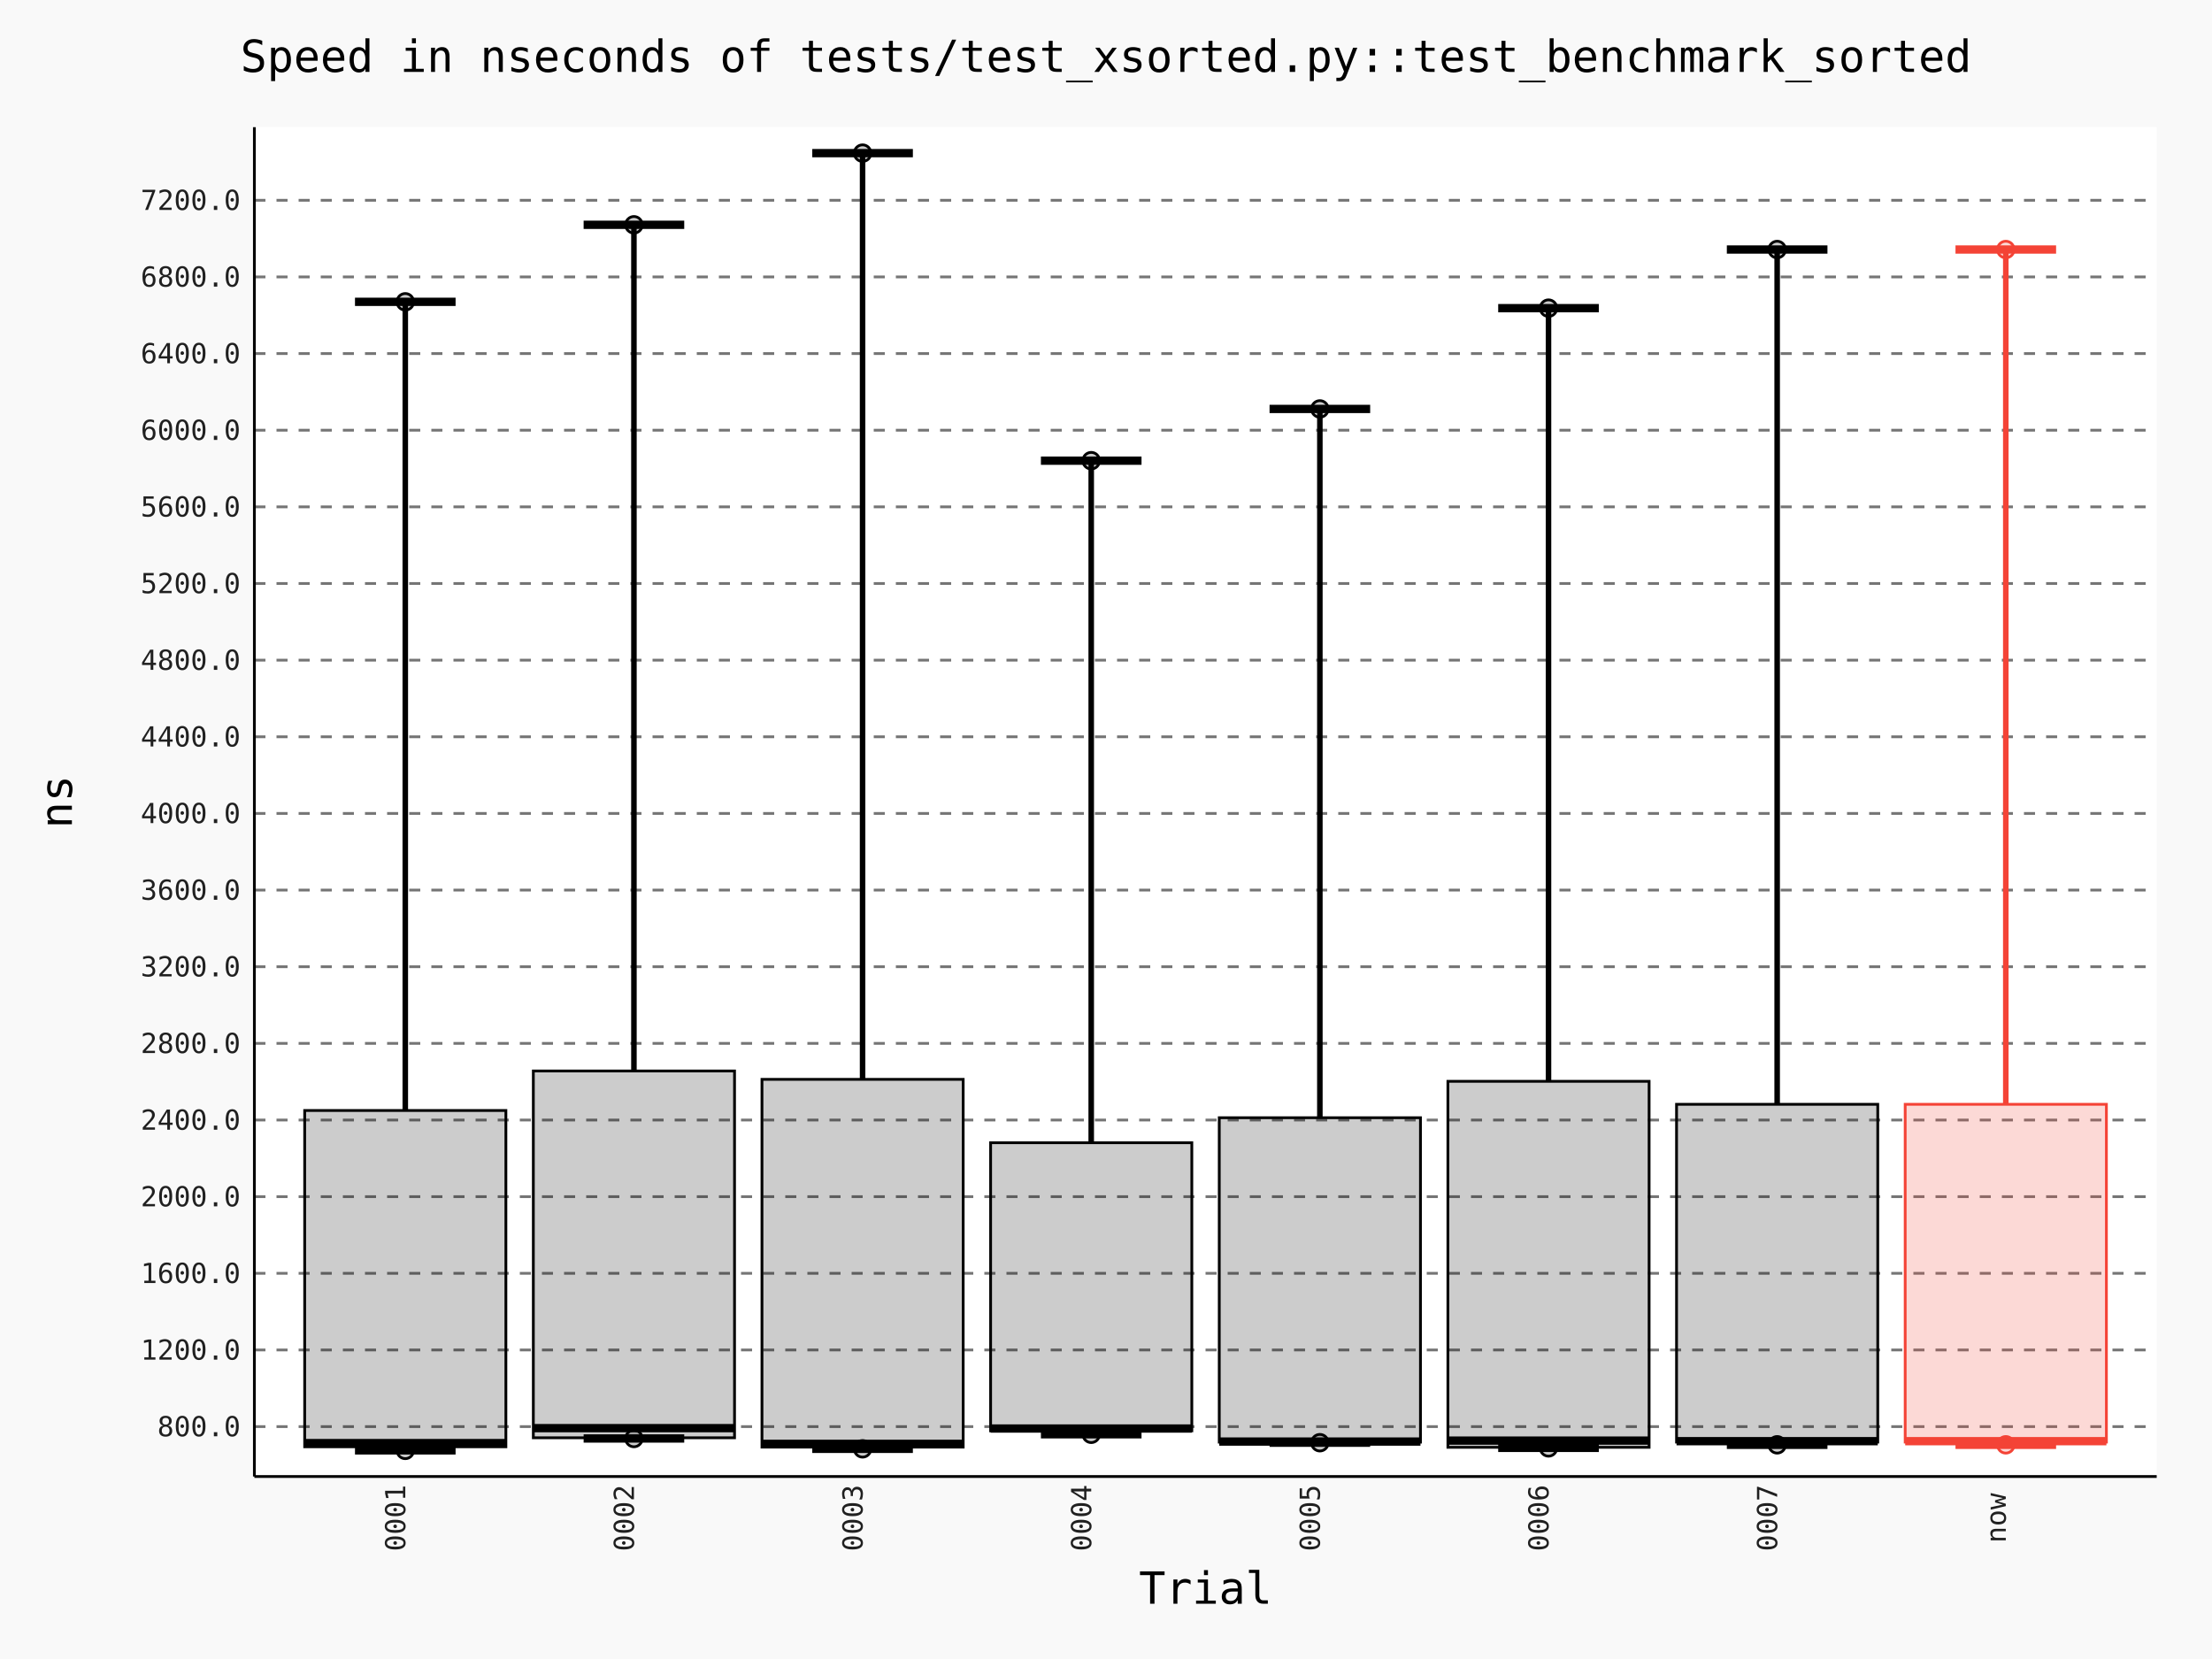
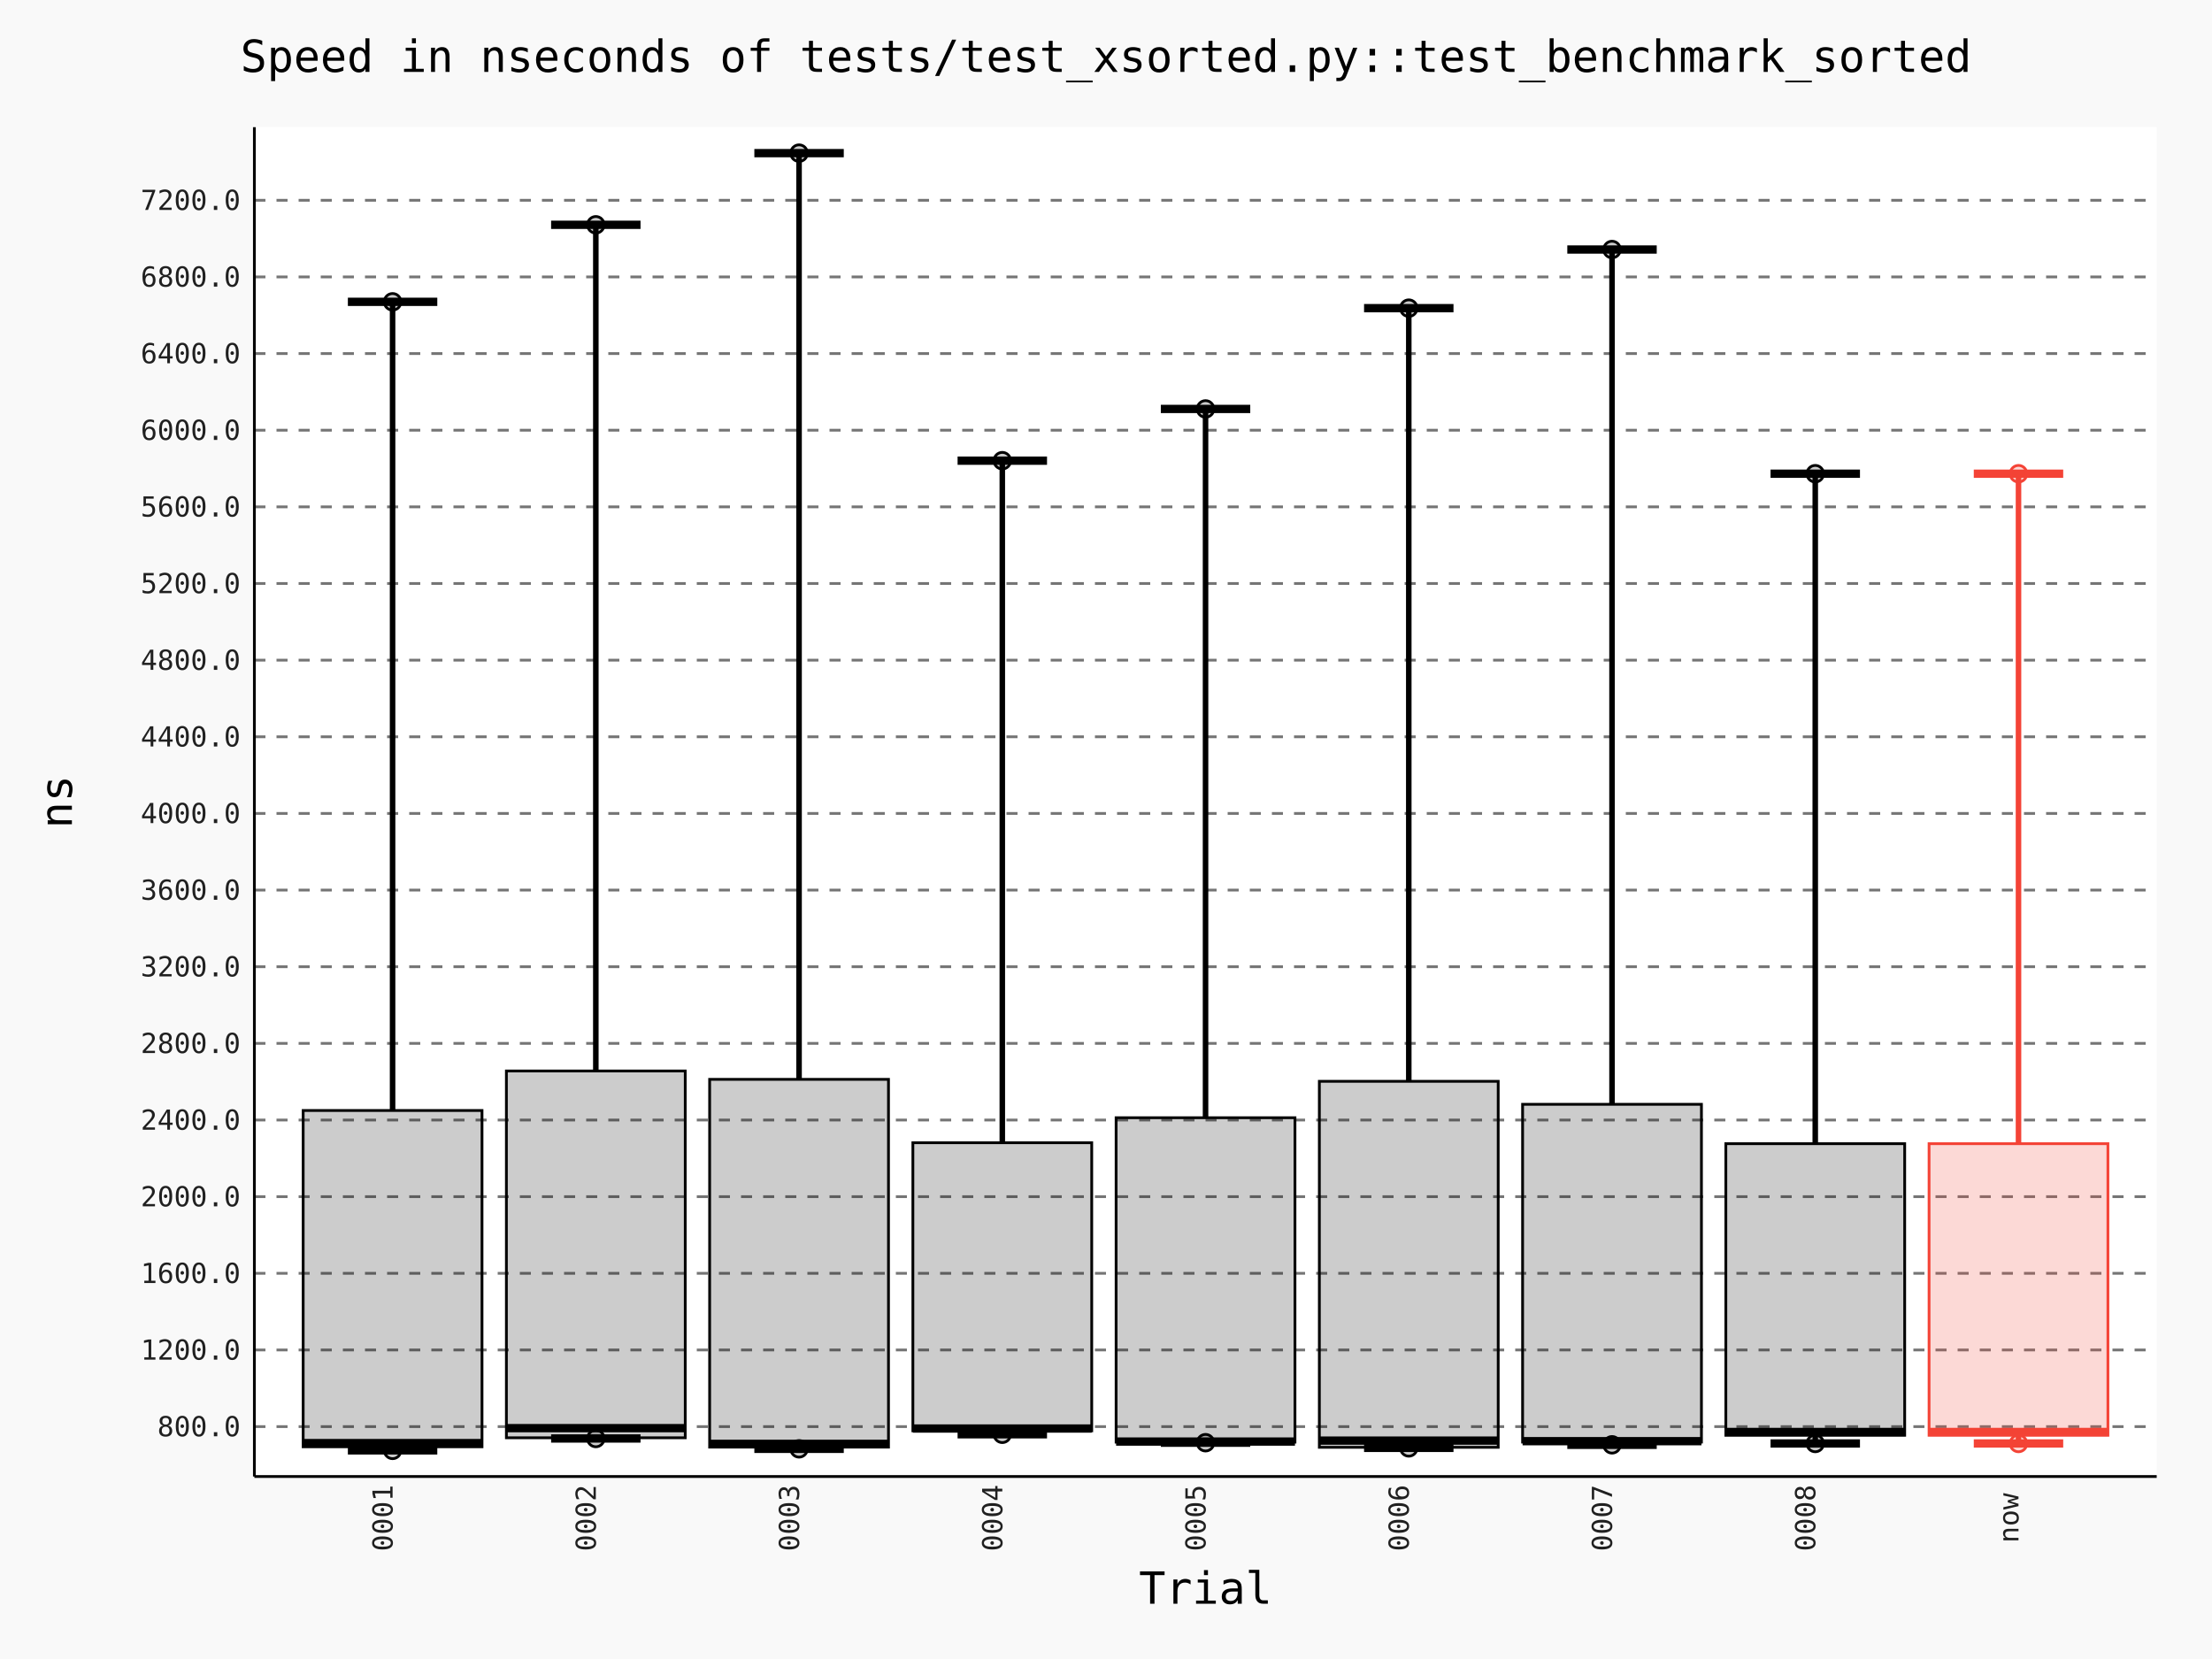
- <svg xmlns="http://www.w3.org/2000/svg" class="pygal-chart" id="chart-c3d55cd4-d4e1-48e4-9b7b-6a341c2b4072" viewBox="0 0 800 600">
+ <svg xmlns="http://www.w3.org/2000/svg" class="pygal-chart" id="chart-96f6ec8e-c496-42df-b76e-99b26ea7a4f0" viewBox="0 0 800 600">
  <defs>
-     <style type="text/css">#chart-c3d55cd4-d4e1-48e4-9b7b-6a341c2b4072{-webkit-user-select:none;-webkit-font-smoothing:antialiased;font-family:Consolas,"Deja Vu Sans Mono","Bitstream Vera Sans Mono","Courier New",monospace}#chart-c3d55cd4-d4e1-48e4-9b7b-6a341c2b4072 .title{font-family:Consolas,"Deja Vu Sans Mono","Bitstream Vera Sans Mono","Courier New",monospace;font-size:16px}#chart-c3d55cd4-d4e1-48e4-9b7b-6a341c2b4072 .legends .legend text{font-family:Consolas,"Deja Vu Sans Mono","Bitstream Vera Sans Mono","Courier New",monospace;font-size:14px}#chart-c3d55cd4-d4e1-48e4-9b7b-6a341c2b4072 .axis text{font-family:Consolas,"Deja Vu Sans Mono","Bitstream Vera Sans Mono","Courier New",monospace;font-size:10px}#chart-c3d55cd4-d4e1-48e4-9b7b-6a341c2b4072 .axis text.major{font-family:Consolas,"Deja Vu Sans Mono","Bitstream Vera Sans Mono","Courier New",monospace;font-size:10px}#chart-c3d55cd4-d4e1-48e4-9b7b-6a341c2b4072 .series text{font-family:Consolas,"Deja Vu Sans Mono","Bitstream Vera Sans Mono","Courier New",monospace;font-size:8px}#chart-c3d55cd4-d4e1-48e4-9b7b-6a341c2b4072 .tooltip{font-family:Consolas,"Deja Vu Sans Mono","Bitstream Vera Sans Mono","Courier New",monospace;font-size:14px}#chart-c3d55cd4-d4e1-48e4-9b7b-6a341c2b4072 text.no_data{font-family:Consolas,"Deja Vu Sans Mono","Bitstream Vera Sans Mono","Courier New",monospace;font-size:64px}
- #chart-c3d55cd4-d4e1-48e4-9b7b-6a341c2b4072{background-color:rgba(249,249,249,1)}#chart-c3d55cd4-d4e1-48e4-9b7b-6a341c2b4072 path,#chart-c3d55cd4-d4e1-48e4-9b7b-6a341c2b4072 line,#chart-c3d55cd4-d4e1-48e4-9b7b-6a341c2b4072 rect,#chart-c3d55cd4-d4e1-48e4-9b7b-6a341c2b4072 circle{-webkit-transition:150ms;-moz-transition:150ms;transition:150ms}#chart-c3d55cd4-d4e1-48e4-9b7b-6a341c2b4072 .graph &gt; .background{fill:rgba(249,249,249,1)}#chart-c3d55cd4-d4e1-48e4-9b7b-6a341c2b4072 .plot &gt; .background{fill:rgba(255,255,255,1)}#chart-c3d55cd4-d4e1-48e4-9b7b-6a341c2b4072 .graph{fill:rgba(0,0,0,.87)}#chart-c3d55cd4-d4e1-48e4-9b7b-6a341c2b4072 text.no_data{fill:rgba(0,0,0,1)}#chart-c3d55cd4-d4e1-48e4-9b7b-6a341c2b4072 .title{fill:rgba(0,0,0,1)}#chart-c3d55cd4-d4e1-48e4-9b7b-6a341c2b4072 .legends .legend text{fill:rgba(0,0,0,.87)}#chart-c3d55cd4-d4e1-48e4-9b7b-6a341c2b4072 .legends .legend:hover text{fill:rgba(0,0,0,1)}#chart-c3d55cd4-d4e1-48e4-9b7b-6a341c2b4072 .axis .line{stroke:rgba(0,0,0,1)}#chart-c3d55cd4-d4e1-48e4-9b7b-6a341c2b4072 .axis .guide.line{stroke:rgba(0,0,0,.54)}#chart-c3d55cd4-d4e1-48e4-9b7b-6a341c2b4072 .axis .major.line{stroke:rgba(0,0,0,.87)}#chart-c3d55cd4-d4e1-48e4-9b7b-6a341c2b4072 .axis text.major{fill:rgba(0,0,0,1)}#chart-c3d55cd4-d4e1-48e4-9b7b-6a341c2b4072 .axis.y .guides:hover .guide.line,#chart-c3d55cd4-d4e1-48e4-9b7b-6a341c2b4072 .line-graph .axis.x .guides:hover .guide.line,#chart-c3d55cd4-d4e1-48e4-9b7b-6a341c2b4072 .stackedline-graph .axis.x .guides:hover .guide.line,#chart-c3d55cd4-d4e1-48e4-9b7b-6a341c2b4072 .xy-graph .axis.x .guides:hover .guide.line{stroke:rgba(0,0,0,1)}#chart-c3d55cd4-d4e1-48e4-9b7b-6a341c2b4072 .axis .guides:hover text{fill:rgba(0,0,0,1)}#chart-c3d55cd4-d4e1-48e4-9b7b-6a341c2b4072 .reactive{fill-opacity:.7}#chart-c3d55cd4-d4e1-48e4-9b7b-6a341c2b4072 .reactive.active,#chart-c3d55cd4-d4e1-48e4-9b7b-6a341c2b4072 .active .reactive{fill-opacity:.8;stroke-width:4}#chart-c3d55cd4-d4e1-48e4-9b7b-6a341c2b4072 .series text{fill:rgba(0,0,0,1)}#chart-c3d55cd4-d4e1-48e4-9b7b-6a341c2b4072 .tooltip rect{fill:rgba(255,255,255,1);stroke:rgba(0,0,0,1);-webkit-transition:opacity 150ms;-moz-transition:opacity 150ms;transition:opacity 150ms}#chart-c3d55cd4-d4e1-48e4-9b7b-6a341c2b4072 .tooltip .label{fill:rgba(0,0,0,.87)}#chart-c3d55cd4-d4e1-48e4-9b7b-6a341c2b4072 .tooltip .label{fill:rgba(0,0,0,.87)}#chart-c3d55cd4-d4e1-48e4-9b7b-6a341c2b4072 .tooltip .legend{font-size:.8em;fill:rgba(0,0,0,.54)}#chart-c3d55cd4-d4e1-48e4-9b7b-6a341c2b4072 .tooltip .x_label{font-size:.6em;fill:rgba(0,0,0,1)}#chart-c3d55cd4-d4e1-48e4-9b7b-6a341c2b4072 .tooltip .value{font-size:1.5em}#chart-c3d55cd4-d4e1-48e4-9b7b-6a341c2b4072 .map-element{fill:rgba(0,0,0,.87);stroke:rgba(0,0,0,.54) !important;opacity:.9;stroke-width:3;-webkit-transition:opacity 150ms;-moz-transition:opacity 150ms;transition:opacity 150ms}#chart-c3d55cd4-d4e1-48e4-9b7b-6a341c2b4072 .map-element:hover{opacity:1;stroke-width:10}#chart-c3d55cd4-d4e1-48e4-9b7b-6a341c2b4072 .color-0,#chart-c3d55cd4-d4e1-48e4-9b7b-6a341c2b4072 .color-0 a:visited{stroke:#000000;fill:#000000}#chart-c3d55cd4-d4e1-48e4-9b7b-6a341c2b4072 .color-1,#chart-c3d55cd4-d4e1-48e4-9b7b-6a341c2b4072 .color-1 a:visited{stroke:#000000;fill:#000000}#chart-c3d55cd4-d4e1-48e4-9b7b-6a341c2b4072 .color-2,#chart-c3d55cd4-d4e1-48e4-9b7b-6a341c2b4072 .color-2 a:visited{stroke:#000000;fill:#000000}#chart-c3d55cd4-d4e1-48e4-9b7b-6a341c2b4072 .color-3,#chart-c3d55cd4-d4e1-48e4-9b7b-6a341c2b4072 .color-3 a:visited{stroke:#000000;fill:#000000}#chart-c3d55cd4-d4e1-48e4-9b7b-6a341c2b4072 .color-4,#chart-c3d55cd4-d4e1-48e4-9b7b-6a341c2b4072 .color-4 a:visited{stroke:#000000;fill:#000000}#chart-c3d55cd4-d4e1-48e4-9b7b-6a341c2b4072 .color-5,#chart-c3d55cd4-d4e1-48e4-9b7b-6a341c2b4072 .color-5 a:visited{stroke:#000000;fill:#000000}#chart-c3d55cd4-d4e1-48e4-9b7b-6a341c2b4072 .color-6,#chart-c3d55cd4-d4e1-48e4-9b7b-6a341c2b4072 .color-6 a:visited{stroke:#000000;fill:#000000}#chart-c3d55cd4-d4e1-48e4-9b7b-6a341c2b4072 .color-7,#chart-c3d55cd4-d4e1-48e4-9b7b-6a341c2b4072 .color-7 a:visited{stroke:#F44336;fill:#F44336}#chart-c3d55cd4-d4e1-48e4-9b7b-6a341c2b4072 .text-overlay .color-0 text{fill:white}#chart-c3d55cd4-d4e1-48e4-9b7b-6a341c2b4072 .text-overlay .color-1 text{fill:white}#chart-c3d55cd4-d4e1-48e4-9b7b-6a341c2b4072 .text-overlay .color-2 text{fill:white}#chart-c3d55cd4-d4e1-48e4-9b7b-6a341c2b4072 .text-overlay .color-3 text{fill:white}#chart-c3d55cd4-d4e1-48e4-9b7b-6a341c2b4072 .text-overlay .color-4 text{fill:white}#chart-c3d55cd4-d4e1-48e4-9b7b-6a341c2b4072 .text-overlay .color-5 text{fill:white}#chart-c3d55cd4-d4e1-48e4-9b7b-6a341c2b4072 .text-overlay .color-6 text{fill:white}#chart-c3d55cd4-d4e1-48e4-9b7b-6a341c2b4072 .text-overlay .color-7 text{fill:black}
- #chart-c3d55cd4-d4e1-48e4-9b7b-6a341c2b4072 text.no_data{text-anchor:middle}#chart-c3d55cd4-d4e1-48e4-9b7b-6a341c2b4072 .guide.line{fill-opacity:0}#chart-c3d55cd4-d4e1-48e4-9b7b-6a341c2b4072 .centered{text-anchor:middle}#chart-c3d55cd4-d4e1-48e4-9b7b-6a341c2b4072 .title{text-anchor:middle}#chart-c3d55cd4-d4e1-48e4-9b7b-6a341c2b4072 .legends .legend text{fill-opacity:1}#chart-c3d55cd4-d4e1-48e4-9b7b-6a341c2b4072 .axis.x text{text-anchor:middle}#chart-c3d55cd4-d4e1-48e4-9b7b-6a341c2b4072 .axis.x:not(.web) text[transform]{text-anchor:start}#chart-c3d55cd4-d4e1-48e4-9b7b-6a341c2b4072 .axis.y text{text-anchor:end}#chart-c3d55cd4-d4e1-48e4-9b7b-6a341c2b4072 .axis.y2 text{text-anchor:start}#chart-c3d55cd4-d4e1-48e4-9b7b-6a341c2b4072 .axis .guide.line{stroke-dasharray:4,4}#chart-c3d55cd4-d4e1-48e4-9b7b-6a341c2b4072 .axis .major.guide.line{stroke-dasharray:6,6}#chart-c3d55cd4-d4e1-48e4-9b7b-6a341c2b4072 .horizontal .axis.y .guide.line,#chart-c3d55cd4-d4e1-48e4-9b7b-6a341c2b4072 .horizontal .axis.y2 .guide.line,#chart-c3d55cd4-d4e1-48e4-9b7b-6a341c2b4072 .vertical .axis.x .guide.line{opacity:0}#chart-c3d55cd4-d4e1-48e4-9b7b-6a341c2b4072 .horizontal .axis.always_show .guide.line,#chart-c3d55cd4-d4e1-48e4-9b7b-6a341c2b4072 .vertical .axis.always_show .guide.line{opacity:1 !important}#chart-c3d55cd4-d4e1-48e4-9b7b-6a341c2b4072 .axis.y .guides:hover .guide.line,#chart-c3d55cd4-d4e1-48e4-9b7b-6a341c2b4072 .axis.y2 .guides:hover .guide.line,#chart-c3d55cd4-d4e1-48e4-9b7b-6a341c2b4072 .axis.x .guides:hover .guide.line{opacity:1}#chart-c3d55cd4-d4e1-48e4-9b7b-6a341c2b4072 .axis .guides:hover text{opacity:1}#chart-c3d55cd4-d4e1-48e4-9b7b-6a341c2b4072 .nofill{fill:none}#chart-c3d55cd4-d4e1-48e4-9b7b-6a341c2b4072 .subtle-fill{fill-opacity:.2}#chart-c3d55cd4-d4e1-48e4-9b7b-6a341c2b4072 .dot{stroke-width:1px;fill-opacity:1}#chart-c3d55cd4-d4e1-48e4-9b7b-6a341c2b4072 .dot.active{stroke-width:5px}#chart-c3d55cd4-d4e1-48e4-9b7b-6a341c2b4072 .dot.negative{fill:transparent}#chart-c3d55cd4-d4e1-48e4-9b7b-6a341c2b4072 text,#chart-c3d55cd4-d4e1-48e4-9b7b-6a341c2b4072 tspan{stroke:none !important}#chart-c3d55cd4-d4e1-48e4-9b7b-6a341c2b4072 .series text.active{opacity:1}#chart-c3d55cd4-d4e1-48e4-9b7b-6a341c2b4072 .tooltip rect{fill-opacity:.95;stroke-width:.5}#chart-c3d55cd4-d4e1-48e4-9b7b-6a341c2b4072 .tooltip text{fill-opacity:1}
+     <style type="text/css">#chart-96f6ec8e-c496-42df-b76e-99b26ea7a4f0{-webkit-user-select:none;-webkit-font-smoothing:antialiased;font-family:Consolas,"Deja Vu Sans Mono","Bitstream Vera Sans Mono","Courier New",monospace}#chart-96f6ec8e-c496-42df-b76e-99b26ea7a4f0 .title{font-family:Consolas,"Deja Vu Sans Mono","Bitstream Vera Sans Mono","Courier New",monospace;font-size:16px}#chart-96f6ec8e-c496-42df-b76e-99b26ea7a4f0 .legends .legend text{font-family:Consolas,"Deja Vu Sans Mono","Bitstream Vera Sans Mono","Courier New",monospace;font-size:14px}#chart-96f6ec8e-c496-42df-b76e-99b26ea7a4f0 .axis text{font-family:Consolas,"Deja Vu Sans Mono","Bitstream Vera Sans Mono","Courier New",monospace;font-size:10px}#chart-96f6ec8e-c496-42df-b76e-99b26ea7a4f0 .axis text.major{font-family:Consolas,"Deja Vu Sans Mono","Bitstream Vera Sans Mono","Courier New",monospace;font-size:10px}#chart-96f6ec8e-c496-42df-b76e-99b26ea7a4f0 .series text{font-family:Consolas,"Deja Vu Sans Mono","Bitstream Vera Sans Mono","Courier New",monospace;font-size:8px}#chart-96f6ec8e-c496-42df-b76e-99b26ea7a4f0 .tooltip{font-family:Consolas,"Deja Vu Sans Mono","Bitstream Vera Sans Mono","Courier New",monospace;font-size:14px}#chart-96f6ec8e-c496-42df-b76e-99b26ea7a4f0 text.no_data{font-family:Consolas,"Deja Vu Sans Mono","Bitstream Vera Sans Mono","Courier New",monospace;font-size:64px}
+ #chart-96f6ec8e-c496-42df-b76e-99b26ea7a4f0{background-color:rgba(249,249,249,1)}#chart-96f6ec8e-c496-42df-b76e-99b26ea7a4f0 path,#chart-96f6ec8e-c496-42df-b76e-99b26ea7a4f0 line,#chart-96f6ec8e-c496-42df-b76e-99b26ea7a4f0 rect,#chart-96f6ec8e-c496-42df-b76e-99b26ea7a4f0 circle{-webkit-transition:150ms;-moz-transition:150ms;transition:150ms}#chart-96f6ec8e-c496-42df-b76e-99b26ea7a4f0 .graph &gt; .background{fill:rgba(249,249,249,1)}#chart-96f6ec8e-c496-42df-b76e-99b26ea7a4f0 .plot &gt; .background{fill:rgba(255,255,255,1)}#chart-96f6ec8e-c496-42df-b76e-99b26ea7a4f0 .graph{fill:rgba(0,0,0,.87)}#chart-96f6ec8e-c496-42df-b76e-99b26ea7a4f0 text.no_data{fill:rgba(0,0,0,1)}#chart-96f6ec8e-c496-42df-b76e-99b26ea7a4f0 .title{fill:rgba(0,0,0,1)}#chart-96f6ec8e-c496-42df-b76e-99b26ea7a4f0 .legends .legend text{fill:rgba(0,0,0,.87)}#chart-96f6ec8e-c496-42df-b76e-99b26ea7a4f0 .legends .legend:hover text{fill:rgba(0,0,0,1)}#chart-96f6ec8e-c496-42df-b76e-99b26ea7a4f0 .axis .line{stroke:rgba(0,0,0,1)}#chart-96f6ec8e-c496-42df-b76e-99b26ea7a4f0 .axis .guide.line{stroke:rgba(0,0,0,.54)}#chart-96f6ec8e-c496-42df-b76e-99b26ea7a4f0 .axis .major.line{stroke:rgba(0,0,0,.87)}#chart-96f6ec8e-c496-42df-b76e-99b26ea7a4f0 .axis text.major{fill:rgba(0,0,0,1)}#chart-96f6ec8e-c496-42df-b76e-99b26ea7a4f0 .axis.y .guides:hover .guide.line,#chart-96f6ec8e-c496-42df-b76e-99b26ea7a4f0 .line-graph .axis.x .guides:hover .guide.line,#chart-96f6ec8e-c496-42df-b76e-99b26ea7a4f0 .stackedline-graph .axis.x .guides:hover .guide.line,#chart-96f6ec8e-c496-42df-b76e-99b26ea7a4f0 .xy-graph .axis.x .guides:hover .guide.line{stroke:rgba(0,0,0,1)}#chart-96f6ec8e-c496-42df-b76e-99b26ea7a4f0 .axis .guides:hover text{fill:rgba(0,0,0,1)}#chart-96f6ec8e-c496-42df-b76e-99b26ea7a4f0 .reactive{fill-opacity:.7}#chart-96f6ec8e-c496-42df-b76e-99b26ea7a4f0 .reactive.active,#chart-96f6ec8e-c496-42df-b76e-99b26ea7a4f0 .active .reactive{fill-opacity:.8;stroke-width:4}#chart-96f6ec8e-c496-42df-b76e-99b26ea7a4f0 .series text{fill:rgba(0,0,0,1)}#chart-96f6ec8e-c496-42df-b76e-99b26ea7a4f0 .tooltip rect{fill:rgba(255,255,255,1);stroke:rgba(0,0,0,1);-webkit-transition:opacity 150ms;-moz-transition:opacity 150ms;transition:opacity 150ms}#chart-96f6ec8e-c496-42df-b76e-99b26ea7a4f0 .tooltip .label{fill:rgba(0,0,0,.87)}#chart-96f6ec8e-c496-42df-b76e-99b26ea7a4f0 .tooltip .label{fill:rgba(0,0,0,.87)}#chart-96f6ec8e-c496-42df-b76e-99b26ea7a4f0 .tooltip .legend{font-size:.8em;fill:rgba(0,0,0,.54)}#chart-96f6ec8e-c496-42df-b76e-99b26ea7a4f0 .tooltip .x_label{font-size:.6em;fill:rgba(0,0,0,1)}#chart-96f6ec8e-c496-42df-b76e-99b26ea7a4f0 .tooltip .value{font-size:1.5em}#chart-96f6ec8e-c496-42df-b76e-99b26ea7a4f0 .map-element{fill:rgba(0,0,0,.87);stroke:rgba(0,0,0,.54) !important;opacity:.9;stroke-width:3;-webkit-transition:opacity 150ms;-moz-transition:opacity 150ms;transition:opacity 150ms}#chart-96f6ec8e-c496-42df-b76e-99b26ea7a4f0 .map-element:hover{opacity:1;stroke-width:10}#chart-96f6ec8e-c496-42df-b76e-99b26ea7a4f0 .color-0,#chart-96f6ec8e-c496-42df-b76e-99b26ea7a4f0 .color-0 a:visited{stroke:#000000;fill:#000000}#chart-96f6ec8e-c496-42df-b76e-99b26ea7a4f0 .color-1,#chart-96f6ec8e-c496-42df-b76e-99b26ea7a4f0 .color-1 a:visited{stroke:#000000;fill:#000000}#chart-96f6ec8e-c496-42df-b76e-99b26ea7a4f0 .color-2,#chart-96f6ec8e-c496-42df-b76e-99b26ea7a4f0 .color-2 a:visited{stroke:#000000;fill:#000000}#chart-96f6ec8e-c496-42df-b76e-99b26ea7a4f0 .color-3,#chart-96f6ec8e-c496-42df-b76e-99b26ea7a4f0 .color-3 a:visited{stroke:#000000;fill:#000000}#chart-96f6ec8e-c496-42df-b76e-99b26ea7a4f0 .color-4,#chart-96f6ec8e-c496-42df-b76e-99b26ea7a4f0 .color-4 a:visited{stroke:#000000;fill:#000000}#chart-96f6ec8e-c496-42df-b76e-99b26ea7a4f0 .color-5,#chart-96f6ec8e-c496-42df-b76e-99b26ea7a4f0 .color-5 a:visited{stroke:#000000;fill:#000000}#chart-96f6ec8e-c496-42df-b76e-99b26ea7a4f0 .color-6,#chart-96f6ec8e-c496-42df-b76e-99b26ea7a4f0 .color-6 a:visited{stroke:#000000;fill:#000000}#chart-96f6ec8e-c496-42df-b76e-99b26ea7a4f0 .color-7,#chart-96f6ec8e-c496-42df-b76e-99b26ea7a4f0 .color-7 a:visited{stroke:#000000;fill:#000000}#chart-96f6ec8e-c496-42df-b76e-99b26ea7a4f0 .color-8,#chart-96f6ec8e-c496-42df-b76e-99b26ea7a4f0 .color-8 a:visited{stroke:#F44336;fill:#F44336}#chart-96f6ec8e-c496-42df-b76e-99b26ea7a4f0 .text-overlay .color-0 text{fill:white}#chart-96f6ec8e-c496-42df-b76e-99b26ea7a4f0 .text-overlay .color-1 text{fill:white}#chart-96f6ec8e-c496-42df-b76e-99b26ea7a4f0 .text-overlay .color-2 text{fill:white}#chart-96f6ec8e-c496-42df-b76e-99b26ea7a4f0 .text-overlay .color-3 text{fill:white}#chart-96f6ec8e-c496-42df-b76e-99b26ea7a4f0 .text-overlay .color-4 text{fill:white}#chart-96f6ec8e-c496-42df-b76e-99b26ea7a4f0 .text-overlay .color-5 text{fill:white}#chart-96f6ec8e-c496-42df-b76e-99b26ea7a4f0 .text-overlay .color-6 text{fill:white}#chart-96f6ec8e-c496-42df-b76e-99b26ea7a4f0 .text-overlay .color-7 text{fill:white}#chart-96f6ec8e-c496-42df-b76e-99b26ea7a4f0 .text-overlay .color-8 text{fill:black}
+ #chart-96f6ec8e-c496-42df-b76e-99b26ea7a4f0 text.no_data{text-anchor:middle}#chart-96f6ec8e-c496-42df-b76e-99b26ea7a4f0 .guide.line{fill-opacity:0}#chart-96f6ec8e-c496-42df-b76e-99b26ea7a4f0 .centered{text-anchor:middle}#chart-96f6ec8e-c496-42df-b76e-99b26ea7a4f0 .title{text-anchor:middle}#chart-96f6ec8e-c496-42df-b76e-99b26ea7a4f0 .legends .legend text{fill-opacity:1}#chart-96f6ec8e-c496-42df-b76e-99b26ea7a4f0 .axis.x text{text-anchor:middle}#chart-96f6ec8e-c496-42df-b76e-99b26ea7a4f0 .axis.x:not(.web) text[transform]{text-anchor:start}#chart-96f6ec8e-c496-42df-b76e-99b26ea7a4f0 .axis.y text{text-anchor:end}#chart-96f6ec8e-c496-42df-b76e-99b26ea7a4f0 .axis.y2 text{text-anchor:start}#chart-96f6ec8e-c496-42df-b76e-99b26ea7a4f0 .axis .guide.line{stroke-dasharray:4,4}#chart-96f6ec8e-c496-42df-b76e-99b26ea7a4f0 .axis .major.guide.line{stroke-dasharray:6,6}#chart-96f6ec8e-c496-42df-b76e-99b26ea7a4f0 .horizontal .axis.y .guide.line,#chart-96f6ec8e-c496-42df-b76e-99b26ea7a4f0 .horizontal .axis.y2 .guide.line,#chart-96f6ec8e-c496-42df-b76e-99b26ea7a4f0 .vertical .axis.x .guide.line{opacity:0}#chart-96f6ec8e-c496-42df-b76e-99b26ea7a4f0 .horizontal .axis.always_show .guide.line,#chart-96f6ec8e-c496-42df-b76e-99b26ea7a4f0 .vertical .axis.always_show .guide.line{opacity:1 !important}#chart-96f6ec8e-c496-42df-b76e-99b26ea7a4f0 .axis.y .guides:hover .guide.line,#chart-96f6ec8e-c496-42df-b76e-99b26ea7a4f0 .axis.y2 .guides:hover .guide.line,#chart-96f6ec8e-c496-42df-b76e-99b26ea7a4f0 .axis.x .guides:hover .guide.line{opacity:1}#chart-96f6ec8e-c496-42df-b76e-99b26ea7a4f0 .axis .guides:hover text{opacity:1}#chart-96f6ec8e-c496-42df-b76e-99b26ea7a4f0 .nofill{fill:none}#chart-96f6ec8e-c496-42df-b76e-99b26ea7a4f0 .subtle-fill{fill-opacity:.2}#chart-96f6ec8e-c496-42df-b76e-99b26ea7a4f0 .dot{stroke-width:1px;fill-opacity:1}#chart-96f6ec8e-c496-42df-b76e-99b26ea7a4f0 .dot.active{stroke-width:5px}#chart-96f6ec8e-c496-42df-b76e-99b26ea7a4f0 .dot.negative{fill:transparent}#chart-96f6ec8e-c496-42df-b76e-99b26ea7a4f0 text,#chart-96f6ec8e-c496-42df-b76e-99b26ea7a4f0 tspan{stroke:none !important}#chart-96f6ec8e-c496-42df-b76e-99b26ea7a4f0 .series text.active{opacity:1}#chart-96f6ec8e-c496-42df-b76e-99b26ea7a4f0 .tooltip rect{fill-opacity:.95;stroke-width:.5}#chart-96f6ec8e-c496-42df-b76e-99b26ea7a4f0 .tooltip text{fill-opacity:1}
.axis.x text{text-anchor:middle !important}.tooltip .value{font-size:1em !important}</style>
  </defs>
  <g class="graph plot-graph vertical">
    <rect class="background" height="600" width="800" x="0" y="0" />
    <g class="plot" transform="translate(92, 46)">
      <rect class="background" height="488" width="688.0" x="0" y="0" />
      <g class="axis y">
        <path class="line" d="M0 488 h688" />
        <g class="guides">
          <path class="guide line" d="M0 469.953 h688" />
          <text class="" x="-5" y="473.453">800.0</text>
        </g>
        <g class="guides">
          <path class="guide line" d="M0 442.233 h688" />
          <text class="" x="-5" y="445.733">1200.0</text>
        </g>
        <g class="guides">
          <path class="guide line" d="M0 414.513 h688" />
          <text class="" x="-5" y="418.013">1600.0</text>
        </g>
        <g class="guides">
          <path class="guide line" d="M0 386.793 h688" />
          <text class="" x="-5" y="390.293">2000.0</text>
        </g>
        <g class="guides">
          <path class="guide line" d="M0 359.073 h688" />
          <text class="" x="-5" y="362.573">2400.0</text>
        </g>
        <g class="guides">
          <path class="guide line" d="M0 331.353 h688" />
          <text class="" x="-5" y="334.853">2800.0</text>
        </g>
        <g class="guides">
          <path class="guide line" d="M0 303.633 h688" />
          <text class="" x="-5" y="307.133">3200.0</text>
        </g>
        <g class="guides">
          <path class="guide line" d="M0 275.913 h688" />
          <text class="" x="-5" y="279.413">3600.0</text>
        </g>
        <g class="guides">
          <path class="guide line" d="M0 248.193 h688" />
          <text class="" x="-5" y="251.693">4000.0</text>
        </g>
        <g class="guides">
          <path class="guide line" d="M0 220.473 h688" />
          <text class="" x="-5" y="223.973">4400.0</text>
        </g>
        <g class="guides">
          <path class="guide line" d="M0 192.753 h688" />
          <text class="" x="-5" y="196.253">4800.0</text>
        </g>
        <g class="guides">
          <path class="guide line" d="M0 165.033 h688" />
          <text class="" x="-5" y="168.533">5200.0</text>
        </g>
        <g class="guides">
          <path class="guide line" d="M0 137.313 h688" />
          <text class="" x="-5" y="140.813">5600.0</text>
        </g>
        <g class="guides">
          <path class="guide line" d="M0 109.593 h688" />
          <text class="" x="-5" y="113.093">6000.0</text>
        </g>
        <g class="guides">
          <path class="guide line" d="M0 81.872 h688" />
          <text class="" x="-5" y="85.372">6400.0</text>
        </g>
        <g class="guides">
          <path class="guide line" d="M0 54.152 h688" />
          <text class="" x="-5" y="57.652">6800.0</text>
        </g>
        <g class="guides">
          <path class="guide line" d="M0 26.432 h688" />
          <text class="" x="-5" y="29.932">7200.0</text>
        </g>
      </g>
      <g class="axis x">
        <path class="line" d="M0 0 v488" />
        <g class="guides">
-           <path class="guide line" d="M54.577 0 v488" />
-           <text class="" transform="rotate(-90 54.57692 503)" x="54.577" y="503.0">0001</text>
-         </g>
-         <g class="guides">
-           <path class="guide line" d="M137.269 0 v488" />
-           <text class="" transform="rotate(-90 137.2692 503)" x="137.269" y="503.0">0002</text>
-         </g>
-         <g class="guides">
-           <path class="guide line" d="M219.962 0 v488" />
-           <text class="" transform="rotate(-90 219.9615 503)" x="219.962" y="503.0">0003</text>
-         </g>
-         <g class="guides">
-           <path class="guide line" d="M302.654 0 v488" />
-           <text class="" transform="rotate(-90 302.6538 503)" x="302.654" y="503.0">0004</text>
-         </g>
-         <g class="guides">
-           <path class="guide line" d="M385.346 0 v488" />
-           <text class="" transform="rotate(-90 385.3462 503)" x="385.346" y="503.0">0005</text>
-         </g>
-         <g class="guides">
-           <path class="guide line" d="M468.038 0 v488" />
-           <text class="" transform="rotate(-90 468.0385 503)" x="468.038" y="503.0">0006</text>
-         </g>
-         <g class="guides">
-           <path class="guide line" d="M550.731 0 v488" />
-           <text class="" transform="rotate(-90 550.7308 503)" x="550.731" y="503.0">0007</text>
-         </g>
-         <g class="guides">
-           <path class="guide line" d="M633.423 0 v488" />
-           <text class="" transform="rotate(-90 633.4231 503)" x="633.423" y="503.0">now</text>
+           <path class="guide line" d="M49.983 0 v488" />
+           <text class="" transform="rotate(-90 49.98291 503)" x="49.983" y="503.0">0001</text>
+         </g>
+         <g class="guides">
+           <path class="guide line" d="M123.487 0 v488" />
+           <text class="" transform="rotate(-90 123.4872 503)" x="123.487" y="503.0">0002</text>
+         </g>
+         <g class="guides">
+           <path class="guide line" d="M196.991 0 v488" />
+           <text class="" transform="rotate(-90 196.9915 503)" x="196.991" y="503.0">0003</text>
+         </g>
+         <g class="guides">
+           <path class="guide line" d="M270.496 0 v488" />
+           <text class="" transform="rotate(-90 270.4957 503)" x="270.496" y="503.0">0004</text>
+         </g>
+         <g class="guides">
+           <path class="guide line" d="M344 0 v488" />
+           <text class="" transform="rotate(-90 344 503)" x="344.0" y="503.0">0005</text>
+         </g>
+         <g class="guides">
+           <path class="guide line" d="M417.504 0 v488" />
+           <text class="" transform="rotate(-90 417.5043 503)" x="417.504" y="503.0">0006</text>
+         </g>
+         <g class="guides">
+           <path class="guide line" d="M491.009 0 v488" />
+           <text class="" transform="rotate(-90 491.0085 503)" x="491.009" y="503.0">0007</text>
+         </g>
+         <g class="guides">
+           <path class="guide line" d="M564.513 0 v488" />
+           <text class="" transform="rotate(-90 564.5128 503)" x="564.513" y="503.0">0008</text>
+         </g>
+         <g class="guides">
+           <path class="guide line" d="M638.017 0 v488" />
+           <text class="" transform="rotate(-90 638.0171 503)" x="638.017" y="503.0">now</text>
        </g>
      </g>
      <g class="series serie-0 color-0">
        <g class="boxes">
          <g class="box">
-             <path class="reactive tooltip-trigger" d="M36.385 478.546 L72.769 478.546" stroke-width="3" />
-             <path class="reactive tooltip-trigger" d="M18.192 475.912 L90.962 475.912" stroke-width="3" />
-             <path class="reactive tooltip-trigger" d="M36.385 63.161 L72.769 63.161" stroke-width="3" />
-             <path class="reactive tooltip-trigger" d="M54.577 478.546 L54.577 477.247" stroke-width="2" />
-             <path class="reactive tooltip-trigger" d="M54.577 63.161 L54.577 355.625" stroke-width="2" />
-             <rect class="subtle-fill reactive tooltip-trigger" height="121.622" width="72.769" x="18.192" y="355.625" />
-             <circle class="subtle-fill reactive tooltip-trigger" cx="54.577" cy="478.546" r="3" />
-             <circle class="subtle-fill reactive tooltip-trigger" cx="54.577" cy="63.161" r="3" />
+             <path class="reactive tooltip-trigger" d="M33.812 478.546 L66.154 478.546" stroke-width="3" />
+             <path class="reactive tooltip-trigger" d="M17.641 475.912 L82.325 475.912" stroke-width="3" />
+             <path class="reactive tooltip-trigger" d="M33.812 63.161 L66.154 63.161" stroke-width="3" />
+             <path class="reactive tooltip-trigger" d="M49.983 478.546 L49.983 477.247" stroke-width="2" />
+             <path class="reactive tooltip-trigger" d="M49.983 63.161 L49.983 355.625" stroke-width="2" />
+             <rect class="subtle-fill reactive tooltip-trigger" height="121.622" width="64.684" x="17.641" y="355.625" />
+             <circle class="subtle-fill reactive tooltip-trigger" cx="49.983" cy="478.546" r="3" />
+             <circle class="subtle-fill reactive tooltip-trigger" cx="49.983" cy="63.161" r="3" />
          </g>
        </g>
      </g>
      <g class="series serie-1 color-1">
        <g class="boxes">
          <g class="box">
-             <path class="reactive tooltip-trigger" d="M119.077 474.249 L155.462 474.249" stroke-width="3" />
-             <path class="reactive tooltip-trigger" d="M100.885 470.507 L173.654 470.507" stroke-width="3" />
-             <path class="reactive tooltip-trigger" d="M119.077 35.303 L155.462 35.303" stroke-width="3" />
-             <path class="reactive tooltip-trigger" d="M137.269 474.249 L137.269 473.99" stroke-width="2" />
-             <path class="reactive tooltip-trigger" d="M137.269 35.303 L137.269 341.332" stroke-width="2" />
-             <rect class="subtle-fill reactive tooltip-trigger" height="132.658" width="72.769" x="100.885" y="341.332" />
-             <circle class="subtle-fill reactive tooltip-trigger" cx="137.269" cy="474.249" r="3" />
-             <circle class="subtle-fill reactive tooltip-trigger" cx="137.269" cy="35.303" r="3" />
+             <path class="reactive tooltip-trigger" d="M107.316 474.249 L139.658 474.249" stroke-width="3" />
+             <path class="reactive tooltip-trigger" d="M91.145 470.507 L155.829 470.507" stroke-width="3" />
+             <path class="reactive tooltip-trigger" d="M107.316 35.303 L139.658 35.303" stroke-width="3" />
+             <path class="reactive tooltip-trigger" d="M123.487 474.249 L123.487 473.99" stroke-width="2" />
+             <path class="reactive tooltip-trigger" d="M123.487 35.303 L123.487 341.332" stroke-width="2" />
+             <rect class="subtle-fill reactive tooltip-trigger" height="132.658" width="64.684" x="91.145" y="341.332" />
+             <circle class="subtle-fill reactive tooltip-trigger" cx="123.487" cy="474.249" r="3" />
+             <circle class="subtle-fill reactive tooltip-trigger" cx="123.487" cy="35.303" r="3" />
          </g>
        </g>
      </g>
      <g class="series serie-2 color-2">
        <g class="boxes">
          <g class="box">
-             <path class="reactive tooltip-trigger" d="M201.769 477.992 L238.154 477.992" stroke-width="3" />
-             <path class="reactive tooltip-trigger" d="M183.577 476.19 L256.346 476.19" stroke-width="3" />
-             <path class="reactive tooltip-trigger" d="M201.769 9.385 L238.154 9.385" stroke-width="3" />
-             <path class="reactive tooltip-trigger" d="M219.962 477.992 L219.962 477.368" stroke-width="2" />
-             <path class="reactive tooltip-trigger" d="M219.962 9.385 L219.962 344.364" stroke-width="2" />
-             <rect class="subtle-fill reactive tooltip-trigger" height="133.004" width="72.769" x="183.577" y="344.364" />
-             <circle class="subtle-fill reactive tooltip-trigger" cx="219.962" cy="477.992" r="3" />
-             <circle class="subtle-fill reactive tooltip-trigger" cx="219.962" cy="9.385" r="3" />
+             <path class="reactive tooltip-trigger" d="M180.821 477.992 L213.162 477.992" stroke-width="3" />
+             <path class="reactive tooltip-trigger" d="M164.65 476.19 L229.333 476.19" stroke-width="3" />
+             <path class="reactive tooltip-trigger" d="M180.821 9.385 L213.162 9.385" stroke-width="3" />
+             <path class="reactive tooltip-trigger" d="M196.991 477.992 L196.991 477.368" stroke-width="2" />
+             <path class="reactive tooltip-trigger" d="M196.991 9.385 L196.991 344.364" stroke-width="2" />
+             <rect class="subtle-fill reactive tooltip-trigger" height="133.004" width="64.684" x="164.65" y="344.364" />
+             <circle class="subtle-fill reactive tooltip-trigger" cx="196.991" cy="477.992" r="3" />
+             <circle class="subtle-fill reactive tooltip-trigger" cx="196.991" cy="9.385" r="3" />
          </g>
        </g>
      </g>
      <g class="series serie-3 color-3">
        <g class="boxes">
          <g class="box">
-             <path class="reactive tooltip-trigger" d="M284.462 472.725 L320.846 472.725" stroke-width="3" />
-             <path class="reactive tooltip-trigger" d="M266.269 470.646 L339.038 470.646" stroke-width="3" />
-             <path class="reactive tooltip-trigger" d="M284.462 120.611 L320.846 120.611" stroke-width="3" />
-             <path class="reactive tooltip-trigger" d="M302.654 472.725 L302.654 471.477" stroke-width="2" />
-             <path class="reactive tooltip-trigger" d="M302.654 120.611 L302.654 367.285" stroke-width="2" />
-             <rect class="subtle-fill reactive tooltip-trigger" height="104.193" width="72.769" x="266.269" y="367.285" />
-             <circle class="subtle-fill reactive tooltip-trigger" cx="302.654" cy="472.725" r="3" />
-             <circle class="subtle-fill reactive tooltip-trigger" cx="302.654" cy="120.611" r="3" />
+             <path class="reactive tooltip-trigger" d="M254.325 472.725 L286.667 472.725" stroke-width="3" />
+             <path class="reactive tooltip-trigger" d="M238.154 470.646 L302.838 470.646" stroke-width="3" />
+             <path class="reactive tooltip-trigger" d="M254.325 120.611 L286.667 120.611" stroke-width="3" />
+             <path class="reactive tooltip-trigger" d="M270.496 472.725 L270.496 471.477" stroke-width="2" />
+             <path class="reactive tooltip-trigger" d="M270.496 120.611 L270.496 367.285" stroke-width="2" />
+             <rect class="subtle-fill reactive tooltip-trigger" height="104.193" width="64.684" x="238.154" y="367.285" />
+             <circle class="subtle-fill reactive tooltip-trigger" cx="270.496" cy="472.725" r="3" />
+             <circle class="subtle-fill reactive tooltip-trigger" cx="270.496" cy="120.611" r="3" />
          </g>
        </g>
      </g>
      <g class="series serie-4 color-4">
        <g class="boxes">
          <g class="box">
-             <path class="reactive tooltip-trigger" d="M367.154 475.774 L403.538 475.774" stroke-width="3" />
-             <path class="reactive tooltip-trigger" d="M348.962 475.358 L421.731 475.358" stroke-width="3" />
-             <path class="reactive tooltip-trigger" d="M367.154 101.9 L403.538 101.9" stroke-width="3" />
-             <path class="reactive tooltip-trigger" d="M385.346 475.774 L385.346 475.566" stroke-width="2" />
-             <path class="reactive tooltip-trigger" d="M385.346 101.9 L385.346 358.241" stroke-width="2" />
-             <rect class="subtle-fill reactive tooltip-trigger" height="117.325" width="72.769" x="348.962" y="358.241" />
-             <circle class="subtle-fill reactive tooltip-trigger" cx="385.346" cy="475.774" r="3" />
-             <circle class="subtle-fill reactive tooltip-trigger" cx="385.346" cy="101.9" r="3" />
+             <path class="reactive tooltip-trigger" d="M327.829 475.774 L360.171 475.774" stroke-width="3" />
+             <path class="reactive tooltip-trigger" d="M311.658 475.358 L376.342 475.358" stroke-width="3" />
+             <path class="reactive tooltip-trigger" d="M327.829 101.9 L360.171 101.9" stroke-width="3" />
+             <path class="reactive tooltip-trigger" d="M344 475.774 L344 475.566" stroke-width="2" />
+             <path class="reactive tooltip-trigger" d="M344 101.9 L344 358.241" stroke-width="2" />
+             <rect class="subtle-fill reactive tooltip-trigger" height="117.325" width="64.684" x="311.658" y="358.241" />
+             <circle class="subtle-fill reactive tooltip-trigger" cx="344.0" cy="475.774" r="3" />
+             <circle class="subtle-fill reactive tooltip-trigger" cx="344.0" cy="101.9" r="3" />
          </g>
        </g>
      </g>
      <g class="series serie-5 color-5">
        <g class="boxes">
          <g class="box">
-             <path class="reactive tooltip-trigger" d="M449.846 477.645 L486.231 477.645" stroke-width="3" />
-             <path class="reactive tooltip-trigger" d="M431.654 475.012 L504.423 475.012" stroke-width="3" />
-             <path class="reactive tooltip-trigger" d="M449.846 65.448 L486.231 65.448" stroke-width="3" />
-             <path class="reactive tooltip-trigger" d="M468.038 477.645 L468.038 477.437" stroke-width="2" />
-             <path class="reactive tooltip-trigger" d="M468.038 65.448 L468.038 345.074" stroke-width="2" />
-             <rect class="subtle-fill reactive tooltip-trigger" height="132.363" width="72.769" x="431.654" y="345.074" />
-             <circle class="subtle-fill reactive tooltip-trigger" cx="468.038" cy="477.645" r="3" />
-             <circle class="subtle-fill reactive tooltip-trigger" cx="468.038" cy="65.448" r="3" />
+             <path class="reactive tooltip-trigger" d="M401.333 477.645 L433.675 477.645" stroke-width="3" />
+             <path class="reactive tooltip-trigger" d="M385.162 475.012 L449.846 475.012" stroke-width="3" />
+             <path class="reactive tooltip-trigger" d="M401.333 65.448 L433.675 65.448" stroke-width="3" />
+             <path class="reactive tooltip-trigger" d="M417.504 477.645 L417.504 477.437" stroke-width="2" />
+             <path class="reactive tooltip-trigger" d="M417.504 65.448 L417.504 345.074" stroke-width="2" />
+             <rect class="subtle-fill reactive tooltip-trigger" height="132.363" width="64.684" x="385.162" y="345.074" />
+             <circle class="subtle-fill reactive tooltip-trigger" cx="417.504" cy="477.645" r="3" />
+             <circle class="subtle-fill reactive tooltip-trigger" cx="417.504" cy="65.448" r="3" />
          </g>
        </g>
      </g>
      <g class="series serie-6 color-6">
        <g class="boxes">
          <g class="box">
-             <path class="reactive tooltip-trigger" d="M532.538 476.536 L568.923 476.536" stroke-width="3" />
-             <path class="reactive tooltip-trigger" d="M514.346 475.22 L587.115 475.22" stroke-width="3" />
-             <path class="reactive tooltip-trigger" d="M532.538 44.243 L568.923 44.243" stroke-width="3" />
-             <path class="reactive tooltip-trigger" d="M550.731 476.536 L550.731 475.549" stroke-width="2" />
-             <path class="reactive tooltip-trigger" d="M550.731 44.243 L550.731 353.39" stroke-width="2" />
-             <rect class="subtle-fill reactive tooltip-trigger" height="122.159" width="72.769" x="514.346" y="353.39" />
-             <circle class="subtle-fill reactive tooltip-trigger" cx="550.731" cy="476.536" r="3" />
-             <circle class="subtle-fill reactive tooltip-trigger" cx="550.731" cy="44.243" r="3" />
+             <path class="reactive tooltip-trigger" d="M474.838 476.536 L507.179 476.536" stroke-width="3" />
+             <path class="reactive tooltip-trigger" d="M458.667 475.22 L523.35 475.22" stroke-width="3" />
+             <path class="reactive tooltip-trigger" d="M474.838 44.243 L507.179 44.243" stroke-width="3" />
+             <path class="reactive tooltip-trigger" d="M491.009 476.536 L491.009 475.549" stroke-width="2" />
+             <path class="reactive tooltip-trigger" d="M491.009 44.243 L491.009 353.39" stroke-width="2" />
+             <rect class="subtle-fill reactive tooltip-trigger" height="122.159" width="64.684" x="458.667" y="353.39" />
+             <circle class="subtle-fill reactive tooltip-trigger" cx="491.009" cy="476.536" r="3" />
+             <circle class="subtle-fill reactive tooltip-trigger" cx="491.009" cy="44.243" r="3" />
          </g>
        </g>
      </g>
      <g class="series serie-7 color-7">
        <g class="boxes">
          <g class="box">
-             <path class="reactive tooltip-trigger" d="M615.231 476.536 L651.615 476.536" stroke-width="3" />
-             <path class="reactive tooltip-trigger" d="M597.038 475.22 L669.808 475.22" stroke-width="3" />
-             <path class="reactive tooltip-trigger" d="M615.231 44.243 L651.615 44.243" stroke-width="3" />
-             <path class="reactive tooltip-trigger" d="M633.423 476.536 L633.423 475.549" stroke-width="2" />
-             <path class="reactive tooltip-trigger" d="M633.423 44.243 L633.423 353.39" stroke-width="2" />
-             <rect class="subtle-fill reactive tooltip-trigger" height="122.159" width="72.769" x="597.038" y="353.39" />
-             <circle class="subtle-fill reactive tooltip-trigger" cx="633.423" cy="476.536" r="3" />
-             <circle class="subtle-fill reactive tooltip-trigger" cx="633.423" cy="44.243" r="3" />
+             <path class="reactive tooltip-trigger" d="M548.342 476.051 L580.684 476.051" stroke-width="3" />
+             <path class="reactive tooltip-trigger" d="M532.171 471.893 L596.855 471.893" stroke-width="3" />
+             <path class="reactive tooltip-trigger" d="M548.342 125.324 L580.684 125.324" stroke-width="3" />
+             <path class="reactive tooltip-trigger" d="M564.513 476.051 L564.513 473.089" stroke-width="2" />
+             <path class="reactive tooltip-trigger" d="M564.513 125.324 L564.513 367.631" stroke-width="2" />
+             <rect class="subtle-fill reactive tooltip-trigger" height="105.457" width="64.684" x="532.171" y="367.631" />
+             <circle class="subtle-fill reactive tooltip-trigger" cx="564.513" cy="476.051" r="3" />
+             <circle class="subtle-fill reactive tooltip-trigger" cx="564.513" cy="125.324" r="3" />
+           </g>
+         </g>
+       </g>
+       <g class="series serie-8 color-8">
+         <g class="boxes">
+           <g class="box">
+             <path class="reactive tooltip-trigger" d="M621.846 476.051 L654.188 476.051" stroke-width="3" />
+             <path class="reactive tooltip-trigger" d="M605.675 471.893 L670.359 471.893" stroke-width="3" />
+             <path class="reactive tooltip-trigger" d="M621.846 125.324 L654.188 125.324" stroke-width="3" />
+             <path class="reactive tooltip-trigger" d="M638.017 476.051 L638.017 473.089" stroke-width="2" />
+             <path class="reactive tooltip-trigger" d="M638.017 125.324 L638.017 367.631" stroke-width="2" />
+             <rect class="subtle-fill reactive tooltip-trigger" height="105.457" width="64.684" x="605.675" y="367.631" />
+             <circle class="subtle-fill reactive tooltip-trigger" cx="638.017" cy="476.051" r="3" />
+             <circle class="subtle-fill reactive tooltip-trigger" cx="638.017" cy="125.324" r="3" />
          </g>
        </g>
      </g>
    </g>
    <g class="titles">
      <text class="title plot_title" x="400.0" y="26">Speed in nseconds of tests/test_xsorted.py::test_benchmark_sorted</text>
      <text class="title" x="436.0" y="580">Trial</text>
      <text class="title" transform="rotate(-90 0 290)" x="0" y="316.0">ns</text>
    </g>
    <g class="plot overlay" transform="translate(92, 46)">
      <g class="series serie-0 color-0" />
      <g class="series serie-1 color-1" />
      <g class="series serie-2 color-2" />
      <g class="series serie-3 color-3" />
      <g class="series serie-4 color-4" />
      <g class="series serie-5 color-5" />
      <g class="series serie-6 color-6" />
      <g class="series serie-7 color-7" />
+       <g class="series serie-8 color-8" />
    </g>
    <g class="plot text-overlay" transform="translate(92, 46)">
      <g class="series serie-0 color-0" />
      <g class="series serie-1 color-1" />
      <g class="series serie-2 color-2" />
      <g class="series serie-3 color-3" />
      <g class="series serie-4 color-4" />
      <g class="series serie-5 color-5" />
      <g class="series serie-6 color-6" />
      <g class="series serie-7 color-7" />
+       <g class="series serie-8 color-8" />
    </g>
    <g class="plot tooltip-overlay" transform="translate(92, 46)">
      <g class="tooltip" style="opacity: 0" transform="translate(0 0)">
        <rect class="tooltip-box" height="0" rx="0" ry="0" width="0" />
        <g class="text" />
      </g>
    </g>
  </g>
</svg>
